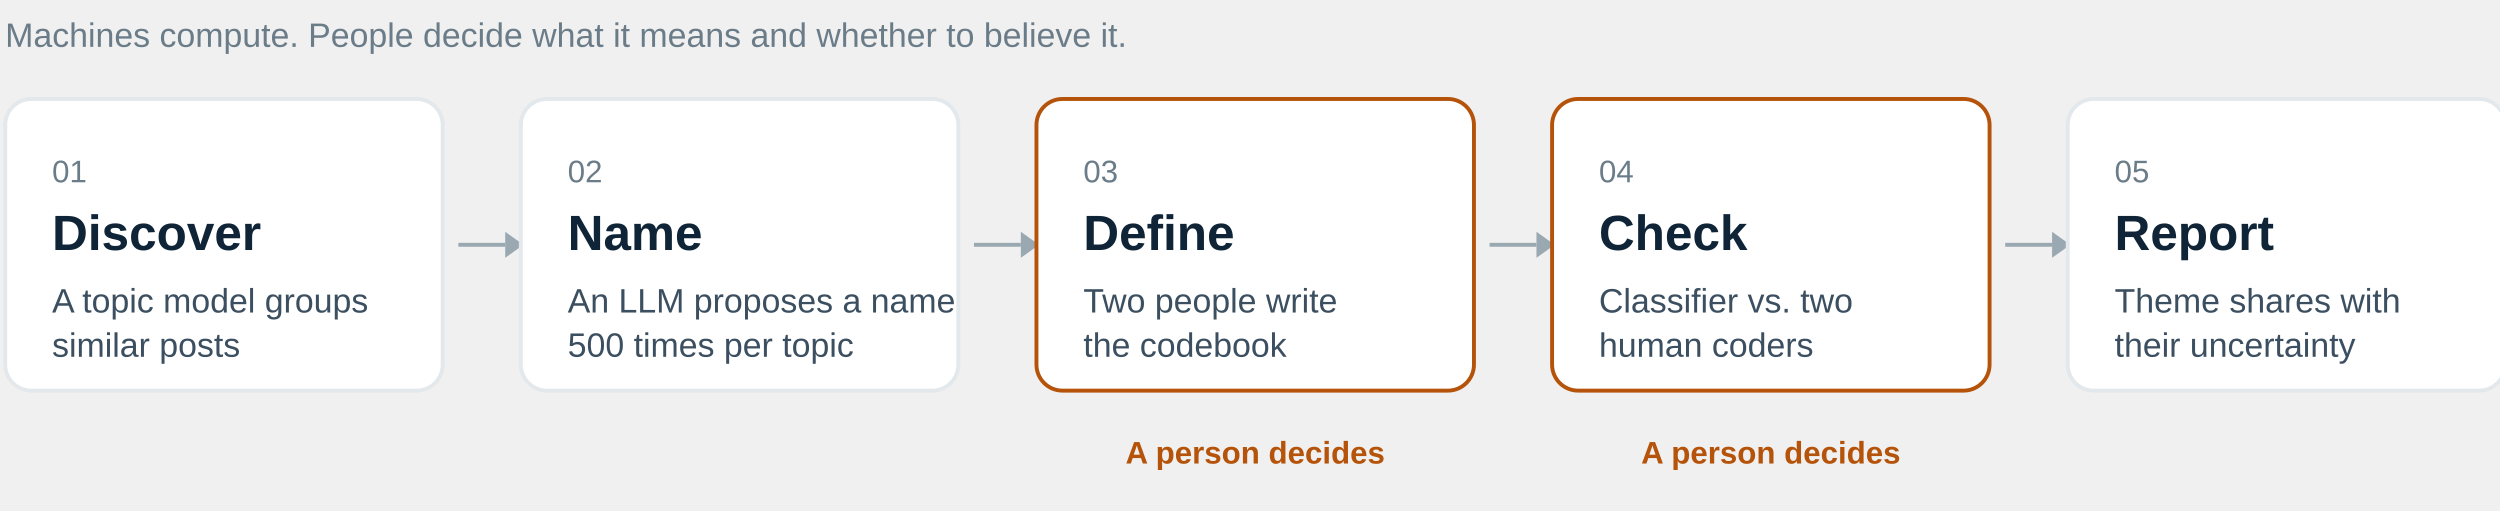
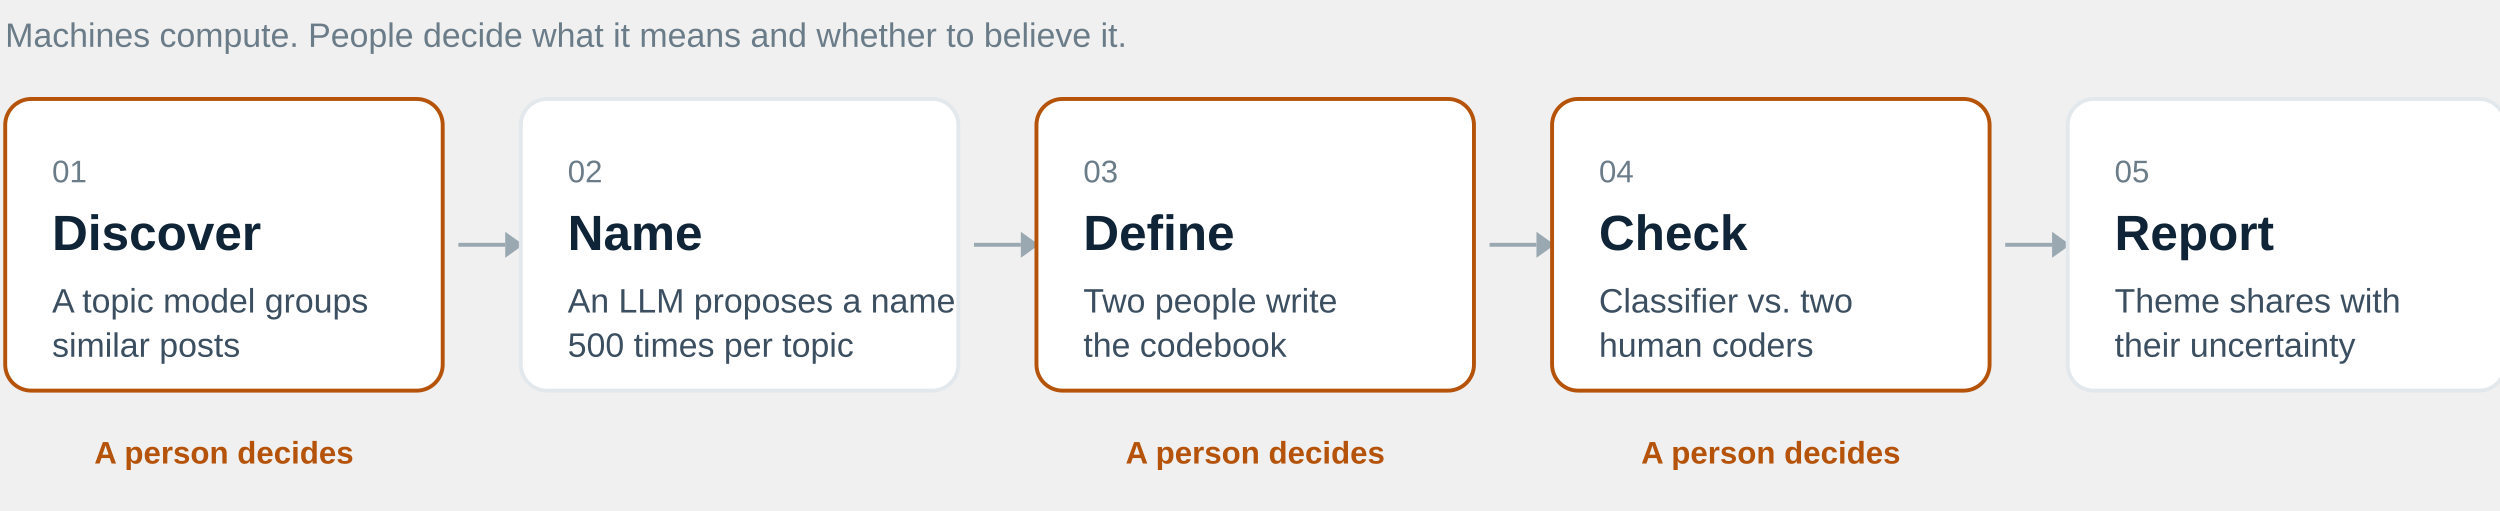
<svg xmlns="http://www.w3.org/2000/svg" viewBox="0 0 960 196" width="960" height="196" role="img" aria-labelledby="t d" font-family="'IBM Plex Sans', 'Helvetica Neue', Arial, sans-serif">
  <style>.f-ink{fill:#0f2436}.s-ink{stroke:#0f2436}.f-ink2{fill:#3b4f60}.s-ink2{stroke:#3b4f60}.f-muted{fill:#6b7c89}.s-muted{stroke:#6b7c89}.f-rule{fill:#e3e8ec}.s-rule{stroke:#e3e8ec}.f-accent{fill:#0f8a6c}.s-accent{stroke:#0f8a6c}.f-accentsoft{fill:#d5eee5}.s-accentsoft{stroke:#d5eee5}.f-grey{fill:#9aa8b2}.s-grey{stroke:#9aa8b2}.f-greysoft{fill:#e9edf0}.s-greysoft{stroke:#e9edf0}.f-amber{fill:#b45309}.s-amber{stroke:#b45309}.f-ambersoft{fill:#fbecd9}.s-ambersoft{stroke:#fbecd9}.f-bg{fill:#ffffff}.s-bg{stroke:#ffffff}@media (prefers-color-scheme: dark){.f-ink{fill:#ebf2f4}.s-ink{stroke:#ebf2f4}.f-ink2{fill:#c3d2da}.s-ink2{stroke:#c3d2da}.f-muted{fill:#93a7b2}.s-muted{stroke:#93a7b2}.f-rule{fill:#26363f}.s-rule{stroke:#26363f}.f-accent{fill:#5fd3ad}.s-accent{stroke:#5fd3ad}.f-accentsoft{fill:#173d33}.s-accentsoft{stroke:#173d33}.f-grey{fill:#6f828d}.s-grey{stroke:#6f828d}.f-greysoft{fill:#1d2b33}.s-greysoft{stroke:#1d2b33}.f-amber{fill:#f0a14a}.s-amber{stroke:#f0a14a}.f-ambersoft{fill:#3a2a14}.s-ambersoft{stroke:#3a2a14}.f-bg{fill:#0d171e}.s-bg{stroke:#0d171e}}text{font-family:'IBM Plex Sans', 'Helvetica Neue', Arial, sans-serif}</style>
-   <rect x="2.0" y="38.0" width="168.0" height="112.0" rx="10" fill="#ffffff" stroke="#e3e8ec" class="f-bg s-rule" stroke-width="1.5" />
+   <rect x="2.0" y="38.0" width="168.0" height="112.0" rx="10" fill="#ffffff" stroke="#b45309" class="f-bg s-amber" stroke-width="1.5" />
  <text x="20.0" y="70.0" font-size="12" font-weight="500" text-anchor="start" fill="#6b7c89" class="f-muted">01</text>
  <text x="20.0" y="96.0" font-size="19" font-weight="600" text-anchor="start" fill="#0f2436" class="f-ink">Discover</text>
  <text x="20.0" y="120.0" font-size="13" font-weight="400" text-anchor="start" fill="#3b4f60" class="f-ink2">A topic model groups</text>
  <text x="20.0" y="137.0" font-size="13" font-weight="400" text-anchor="start" fill="#3b4f60" class="f-ink2">similar posts</text>
+   <text x="86.0" y="178.0" font-size="12" font-weight="600" text-anchor="middle" fill="#b45309" class="f-amber">A person decides</text>
  <line x1="176.0" y1="94.0" x2="194.0" y2="94.0" stroke="#9aa8b2" class="s-grey" stroke-width="1.5" />
  <path d="M194.0,89 l7,5 l-7,5z" fill="#9aa8b2" class="f-grey" />
  <rect x="200.0" y="38.0" width="168.0" height="112.0" rx="10" fill="#ffffff" stroke="#e3e8ec" class="f-bg s-rule" stroke-width="1.5" />
  <text x="218.0" y="70.0" font-size="12" font-weight="500" text-anchor="start" fill="#6b7c89" class="f-muted">02</text>
  <text x="218.0" y="96.0" font-size="19" font-weight="600" text-anchor="start" fill="#0f2436" class="f-ink">Name</text>
  <text x="218.0" y="120.0" font-size="13" font-weight="400" text-anchor="start" fill="#3b4f60" class="f-ink2">An LLM proposes a name</text>
  <text x="218.0" y="137.0" font-size="13" font-weight="400" text-anchor="start" fill="#3b4f60" class="f-ink2">500 times per topic</text>
  <line x1="374.0" y1="94.0" x2="392.0" y2="94.0" stroke="#9aa8b2" class="s-grey" stroke-width="1.5" />
  <path d="M392.0,89 l7,5 l-7,5z" fill="#9aa8b2" class="f-grey" />
  <rect x="398.0" y="38.0" width="168.0" height="112.0" rx="10" fill="#ffffff" stroke="#b45309" class="f-bg s-amber" stroke-width="1.5" />
  <text x="416.0" y="70.0" font-size="12" font-weight="500" text-anchor="start" fill="#6b7c89" class="f-muted">03</text>
  <text x="416.0" y="96.0" font-size="19" font-weight="600" text-anchor="start" fill="#0f2436" class="f-ink">Define</text>
  <text x="416.0" y="120.0" font-size="13" font-weight="400" text-anchor="start" fill="#3b4f60" class="f-ink2">Two people write</text>
  <text x="416.0" y="137.0" font-size="13" font-weight="400" text-anchor="start" fill="#3b4f60" class="f-ink2">the codebook</text>
  <text x="482.0" y="178.0" font-size="12" font-weight="600" text-anchor="middle" fill="#b45309" class="f-amber">A person decides</text>
  <line x1="572.0" y1="94.0" x2="590.0" y2="94.0" stroke="#9aa8b2" class="s-grey" stroke-width="1.5" />
  <path d="M590.0,89 l7,5 l-7,5z" fill="#9aa8b2" class="f-grey" />
  <rect x="596.0" y="38.0" width="168.0" height="112.0" rx="10" fill="#ffffff" stroke="#b45309" class="f-bg s-amber" stroke-width="1.5" />
  <text x="614.0" y="70.0" font-size="12" font-weight="500" text-anchor="start" fill="#6b7c89" class="f-muted">04</text>
  <text x="614.0" y="96.0" font-size="19" font-weight="600" text-anchor="start" fill="#0f2436" class="f-ink">Check</text>
  <text x="614.0" y="120.0" font-size="13" font-weight="400" text-anchor="start" fill="#3b4f60" class="f-ink2">Classifier vs. two</text>
  <text x="614.0" y="137.0" font-size="13" font-weight="400" text-anchor="start" fill="#3b4f60" class="f-ink2">human coders</text>
  <text x="680.0" y="178.0" font-size="12" font-weight="600" text-anchor="middle" fill="#b45309" class="f-amber">A person decides</text>
  <line x1="770.0" y1="94.0" x2="788.0" y2="94.0" stroke="#9aa8b2" class="s-grey" stroke-width="1.5" />
  <path d="M788.0,89 l7,5 l-7,5z" fill="#9aa8b2" class="f-grey" />
  <rect x="794.0" y="38.0" width="168.0" height="112.0" rx="10" fill="#ffffff" stroke="#e3e8ec" class="f-bg s-rule" stroke-width="1.5" />
  <text x="812.0" y="70.0" font-size="12" font-weight="500" text-anchor="start" fill="#6b7c89" class="f-muted">05</text>
  <text x="812.0" y="96.0" font-size="19" font-weight="600" text-anchor="start" fill="#0f2436" class="f-ink">Report</text>
  <text x="812.0" y="120.0" font-size="13" font-weight="400" text-anchor="start" fill="#3b4f60" class="f-ink2">Theme shares with</text>
  <text x="812.0" y="137.0" font-size="13" font-weight="400" text-anchor="start" fill="#3b4f60" class="f-ink2">their uncertainty</text>
  <text x="2.0" y="18.0" font-size="13" font-weight="400" text-anchor="start" fill="#6b7c89" class="f-muted">Machines compute. People decide what it means and whether to believe it.</text>
</svg>
